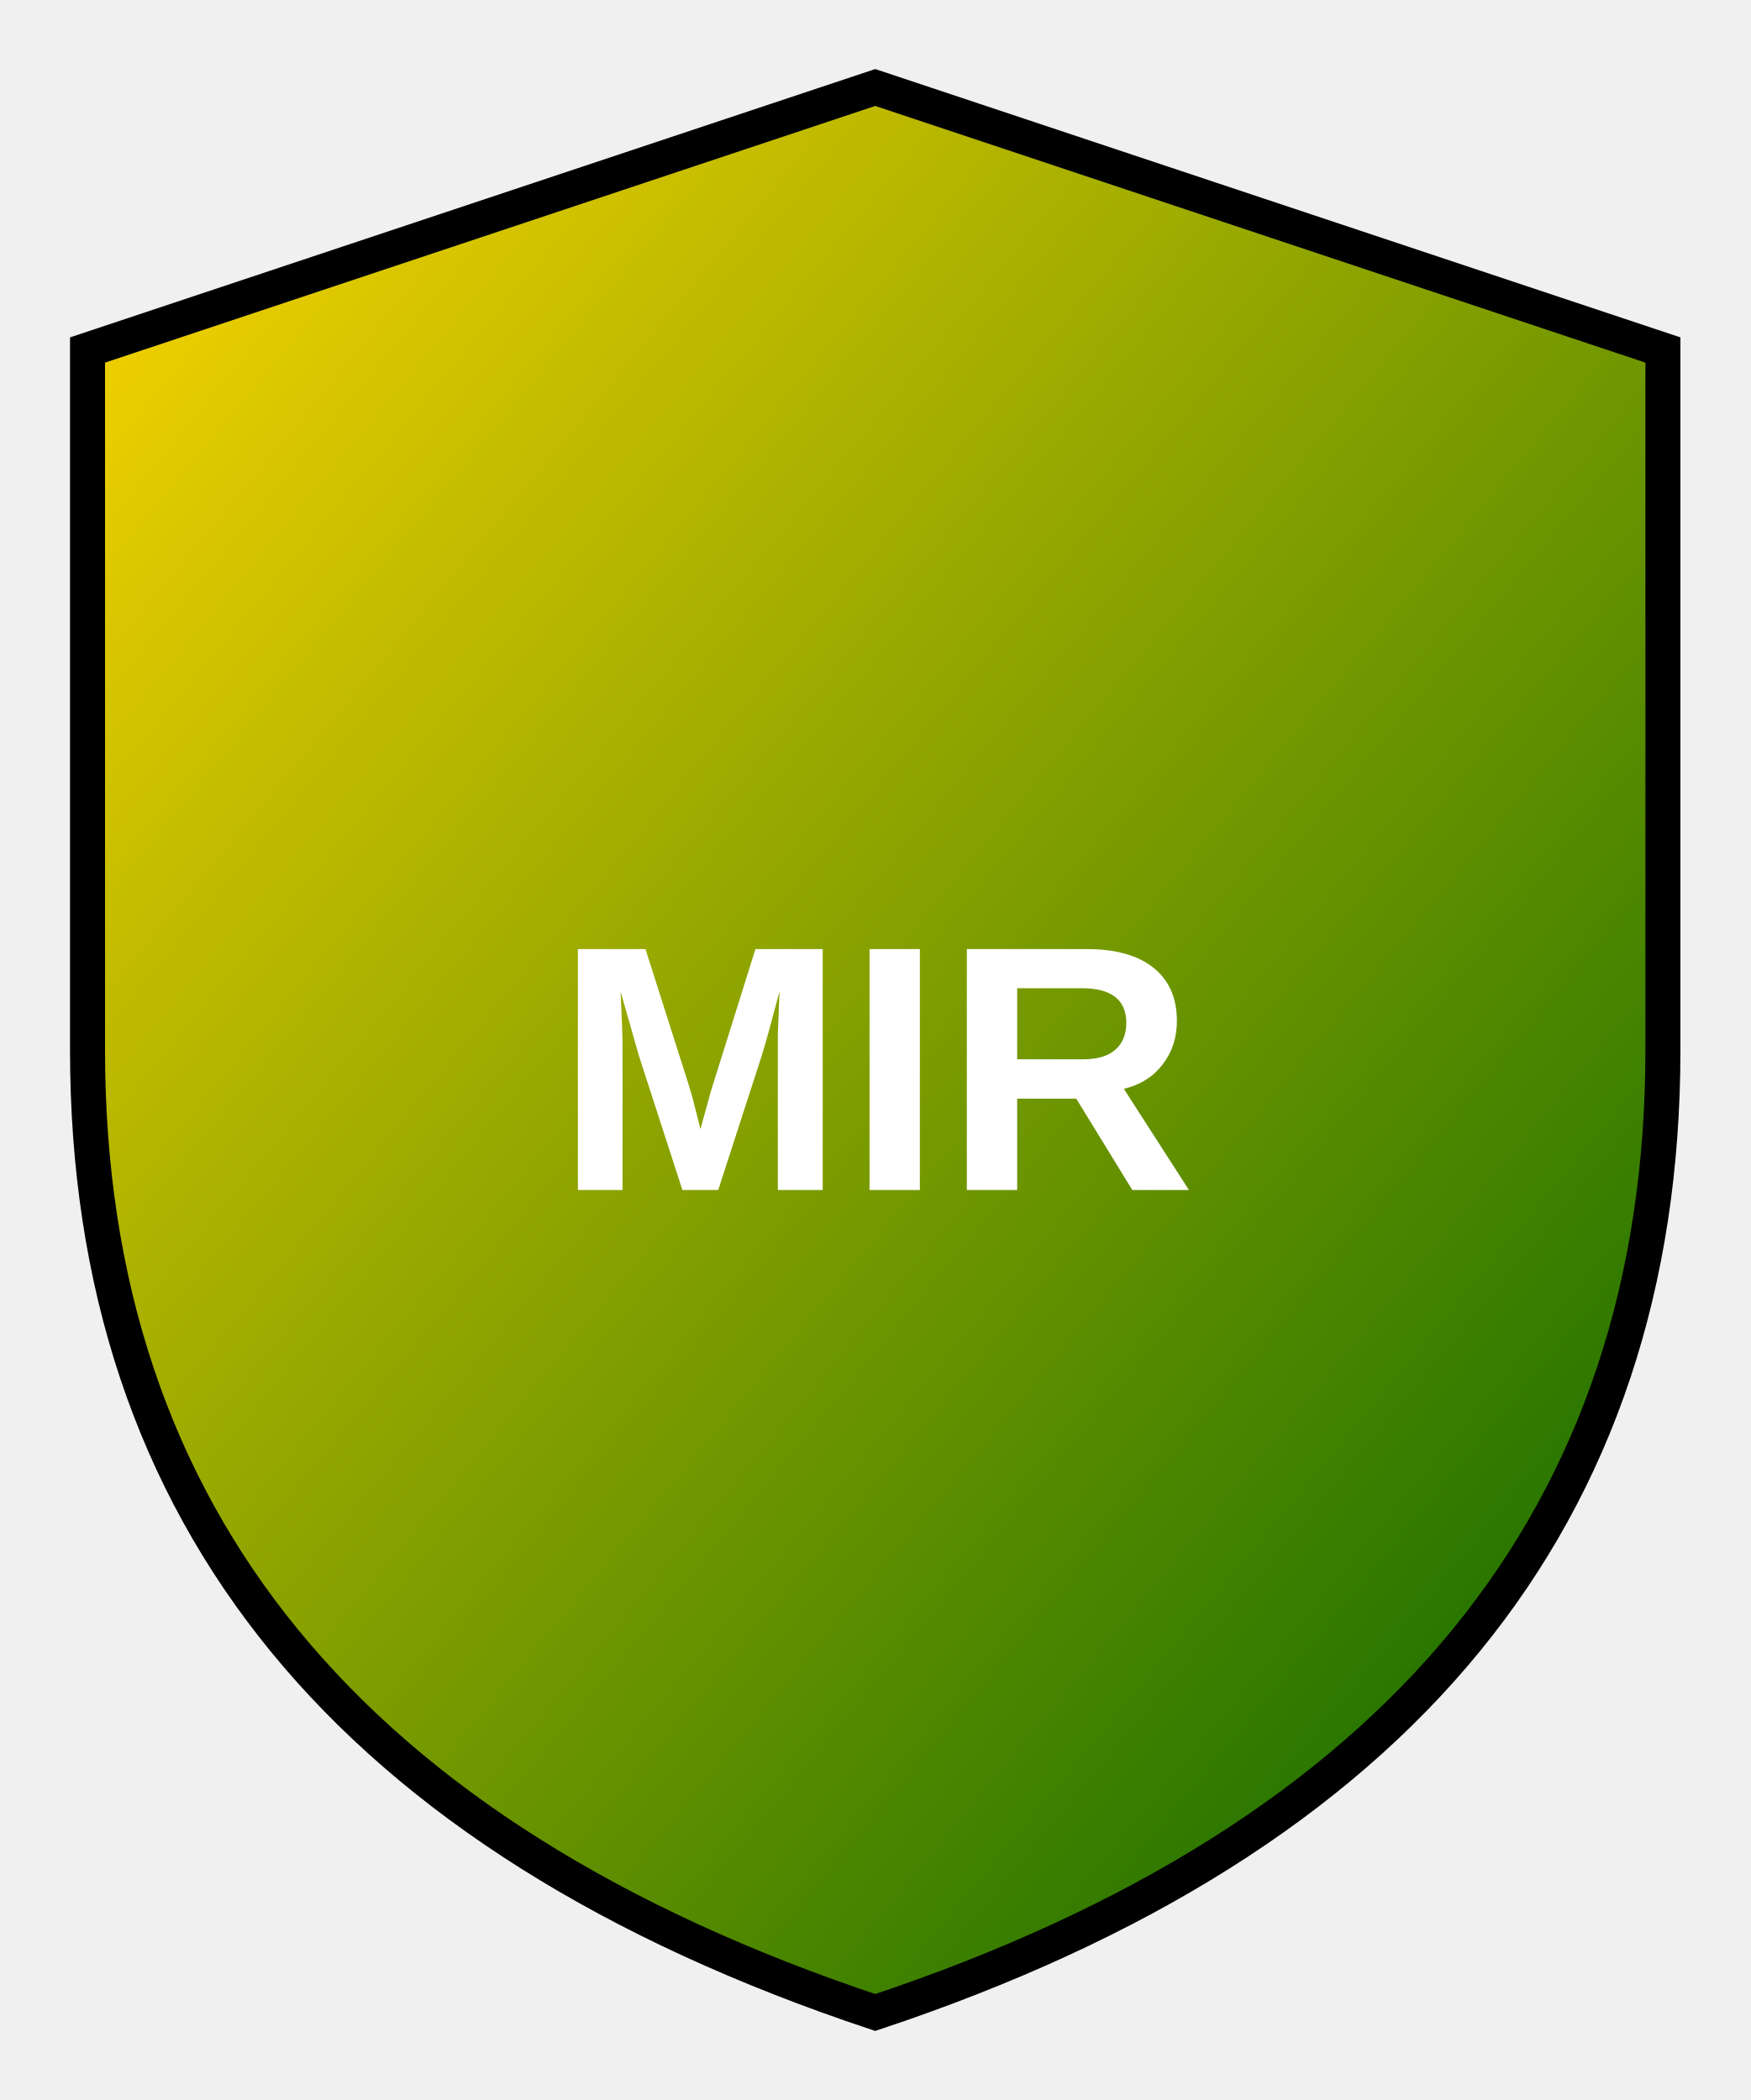
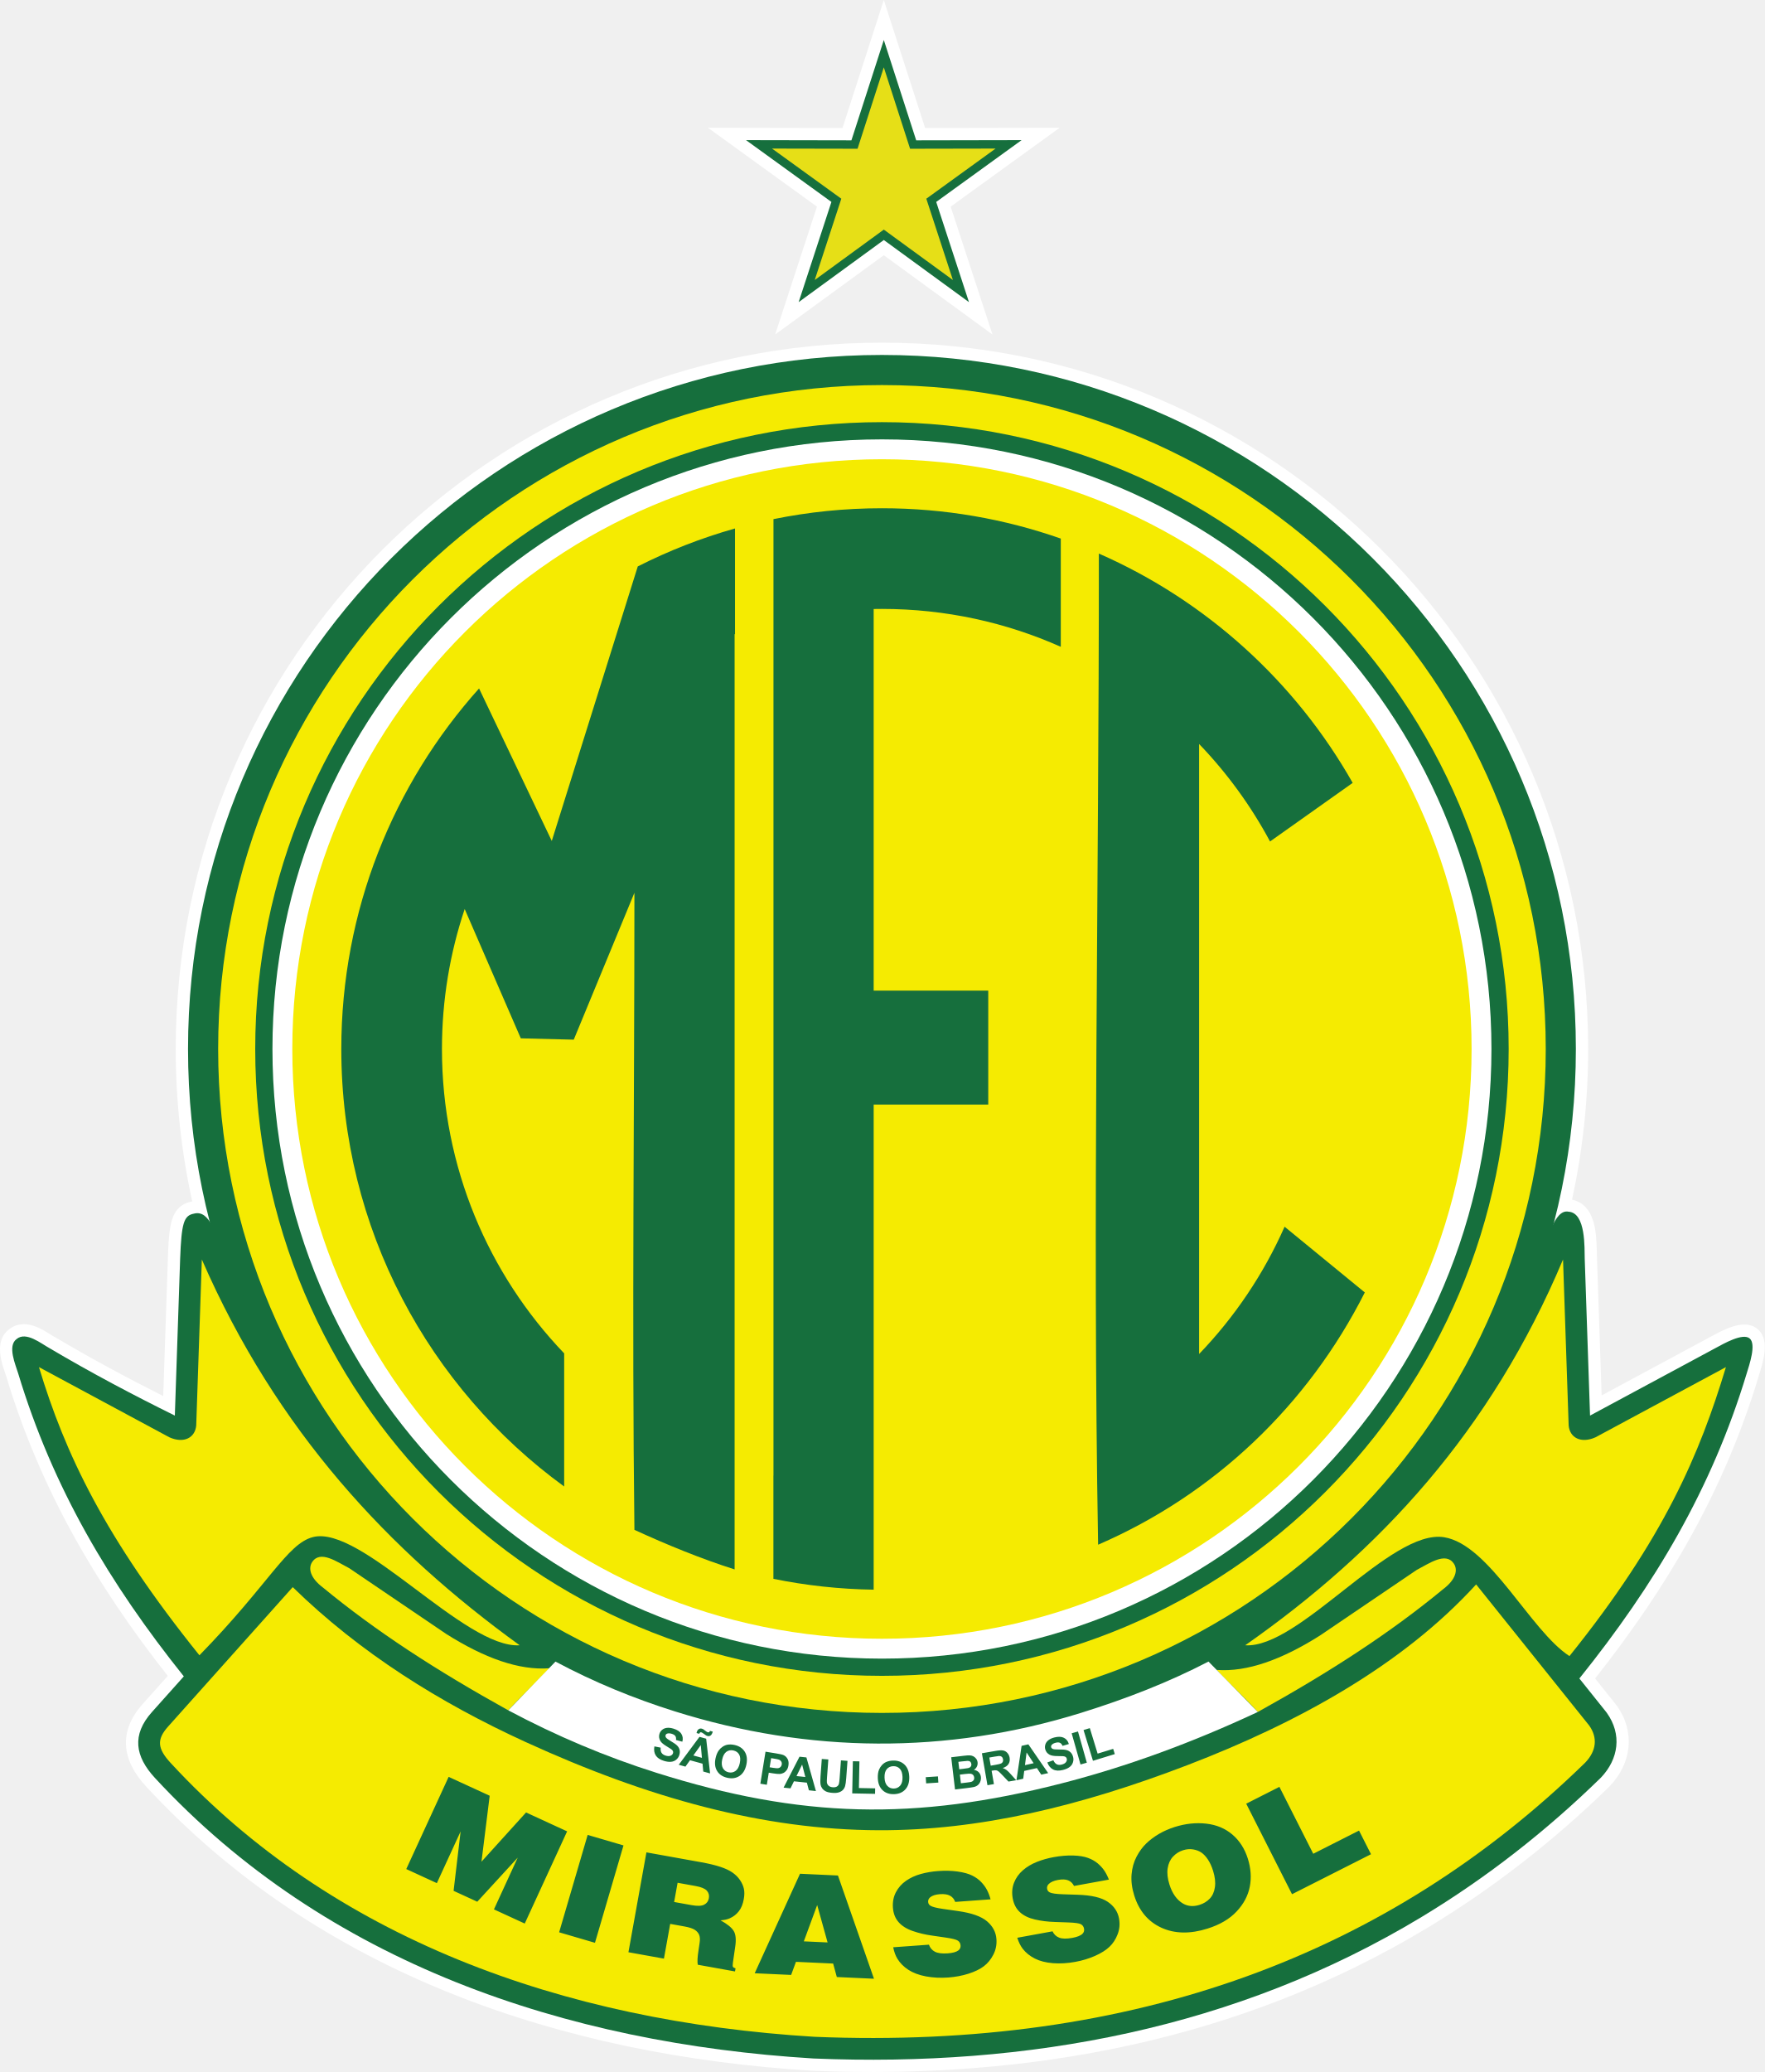
- <svg xmlns="http://www.w3.org/2000/svg" viewBox="0 0 100 120">
-   <defs>
-     <linearGradient id="g" x1="0" y1="0" x2="1" y2="1">
-       <stop offset="0%" stop-color="#FFD700" />
-       <stop offset="100%" stop-color="#006400" />
-     </linearGradient>
+ <svg xmlns="http://www.w3.org/2000/svg" version="1.1" width="418.046" height="490.72" viewBox="0 0 418.046 490.72" id="svg19">
+   <defs id="defs1">
+     <clipPath id="clip_0">
+       <path transform="matrix(1,0,0,-1,0,841.8898)" d="M 0,0 H 595.276 V 841.89 H 0 Z" clip-rule="evenodd" id="path1" />
+     </clipPath>
  </defs>
-   <path d="M50 5 L95 20 L95 60 Q95 100 50 115 Q5 100 5 60 L5 20 Z" fill="url(#g)" stroke="#000000" stroke-width="2" />
-   <text x="50" y="68" text-anchor="middle" font-family="Arial,sans-serif" font-size="20" font-weight="bold" fill="white" stroke="none" stroke-width="0.5">MIR</text>
+   <g clip-path="url(#clip_0)" id="g19" transform="matrix(2,0,0,2,-386.2525,-596.5296)" style="stroke-width:0.5">
+     <path transform="matrix(0.1,0,0,-0.1,0,841.8898)" d="m 3793.17,4015.54 c 3.4,-0.59 6.66,-1.8 9.65,-3.61 20.58,-12.48 19.22,-44.8 19.93,-65.78 1.83,-54.1 3.66,-108.19 5.5,-162.29 42.71,22.98 85.42,45.96 128.13,68.94 15.15,8.15 40.44,22.81 56.32,9.83 15.98,-13.07 6.26,-40.47 1.28,-56.93 -40.63,-134.39 -107.12,-247.86 -193.49,-357.04 8.17,-10.21 16.33,-20.42 24.49,-30.65 0.45,-0.56 0.89,-1.14 1.31,-1.73 22.03,-30.93 17.44,-68.08 -8.4,-95.1 -0.33,-0.34 -0.65,-0.67 -0.99,-0.99 -64.97,-63.37 -136.65,-119.52 -214.38,-166.42 -221.86,-133.88 -471.57,-180.27 -728.23,-169.66 -0.27,0.01 -0.54,0.02 -0.8,0.04 -296.02,18.09 -583.88,114.42 -789.44,336.89 -28.69,31.05 -32.85,64.91 -3.67,97.55 9.87,11.03 19.73,22.06 29.59,33.09 -85.26,108.3 -150.86,220.95 -191.11,354.02 -1.81,6 -4.03,11.65 -5.57,17.8 -3.43,13.66 -3.67,29.23 8.65,38.53 3.19,2.6 6.85,4.42 10.85,5.38 9.99,2.39 19.87,-0.99 28.63,-5.65 5.2,-2.77 9.96,-6.22 15.04,-8.96 l 0.27,-0.14 0.26,-0.16 c 41.7,-24.71 84.32,-47.62 127.58,-69.42 1.82,54.37 3.6,108.73 5.53,163.1 0.45,12.51 0.83,26.62 3.22,38.91 1.85,9.45 5.31,18.43 13.71,23.95 3.21,2.11 6.75,3.42 10.5,4.19 0.47,0.13 0.95,0.23 1.42,0.33 -12.79,58.13 -19.53,118.53 -19.53,180.5 0,461.94 374.48,836.42 836.42,836.42 461.94,0 836.43,-374.49 836.43,-836.42 0,-61.27 -6.59,-121 -19.1,-178.52 z m -766.19,1269.11 159.31,0.3 -129.06,-93.38 49.52,-151.42 -128.7,93.89 -128.7,-93.89 49.52,151.42 -129.06,93.38 159.3,-0.3 48.94,151.6" fill="#ffffff" fill-rule="evenodd" id="path2" style="stroke-width:0.5" />
+     <path transform="matrix(0.1,0,0,-0.1,0,841.8898)" d="m 2975.84,5015.93 c 453.91,0 821.88,-367.96 821.88,-821.87 0,-453.91 -367.97,-821.88 -821.88,-821.88 -453.91,0 -821.88,367.97 -821.88,821.88 0,453.91 367.97,821.87 821.88,821.87" fill="#166f3d" fill-rule="evenodd" id="path3" style="stroke-width:0.5" />
+     <path transform="matrix(0.1,0,0,-0.1,0,841.8898)" d="m 2975.84,4980.26 c 434.21,0 786.21,-351.99 786.21,-786.2 0,-434.21 -352,-786.2 -786.21,-786.2 -434.2,0 -786.2,351.99 -786.2,786.2 0,434.21 352,786.2 786.2,786.2" fill="#f5eb01" fill-rule="evenodd" id="path4" style="stroke-width:0.5" />
+     <path transform="matrix(0.1,0,0,-0.1,0,841.8898)" d="m 2975.84,4936.35 c 409.96,0 742.29,-332.34 742.29,-742.29 0,-409.95 -332.33,-742.29 -742.29,-742.29 -409.95,0 -742.29,332.34 -742.29,742.29 0,409.95 332.34,742.29 742.29,742.29" fill="#166f3d" fill-rule="evenodd" id="path5" style="stroke-width:0.5" />
+     <path transform="matrix(0.1,0,0,-0.1,0,841.8898)" d="m 2975.84,4915.96 c 398.7,0 721.9,-323.21 721.9,-721.9 0,-398.69 -323.2,-721.9 -721.9,-721.9 -398.69,0 -721.89,323.21 -721.89,721.9 0,398.69 323.2,721.9 721.89,721.9" fill="#ffffff" fill-rule="evenodd" id="path6" style="stroke-width:0.5" />
+     <path transform="matrix(0.1,0,0,-0.1,0,841.8898)" d="m 2975.84,4892.43 c 385.7,0 698.37,-312.67 698.37,-698.37 0,-385.7 -312.67,-698.37 -698.37,-698.37 -385.7,0 -698.37,312.67 -698.37,698.37 0,385.7 312.67,698.37 698.37,698.37" fill="#f5eb01" fill-rule="evenodd" id="path7" style="stroke-width:0.5" />
+     <path transform="matrix(0.1,0,0,-0.1,0,841.8898)" d="m 2975.84,4834.4 c 74.25,0 145.51,-12.68 211.82,-35.92 v -128.16 c -64.72,28.83 -136.39,44.87 -211.82,44.87 -3.27,0 -6.54,-0.03 -9.8,-0.09 0,-150.65 0,-301.3 0,-451.96 45.23,0 90.47,0 135.71,0 0,-44.96 0,-89.92 0,-134.88 -45.24,0 -90.48,0 -135.71,0 V 3775.95 3673.02 3553.8 c -40.61,0.61 -80.31,5 -118.75,12.84 v 122.29 l 0.07,-0.02 v 966.57 43.73 122.29 c 41.51,8.46 84.48,12.9 128.48,12.9 z m 256.91,-53.67 c 127.13,-55.75 232.68,-151.6 300.63,-271.55 l -97.88,-69.38 c -22.68,42.31 -51.02,81.13 -84.01,115.44 0,-240.79 0,-481.58 0,-722.36 41.97,43.64 76.42,94.59 101.24,150.74 l 95.01,-77.84 c -67.37,-133.37 -178.14,-239.1 -315.87,-298.73 -6.76,390.01 1.06,783.43 0.88,1173.68 z M 2801.34,3577.79 c -39.27,12.5 -78.87,28.61 -118.67,46.85 -3.04,250.91 0,503.34 0,754.39 -23.95,-57.97 -47.9,-115.94 -71.85,-173.92 -20.91,0.53 -41.82,1.05 -62.73,1.57 -22.15,51.04 -44.3,102.08 -66.45,153.12 -17.46,-52.07 -26.93,-107.8 -26.93,-165.74 0,-139.85 55.1,-266.83 144.76,-360.43 v -157.65 c -159.97,116.4 -263.97,305.09 -263.97,518.08 0,164.04 61.71,313.65 163.16,426.95 l 86.13,-180.6 101.85,325.09 c 36.52,18.52 75.04,33.64 115.17,44.95 v -125.06 l -0.47,-0.17 v -907.7 -74.63" fill="#166f3d" fill-rule="evenodd" id="path8" style="stroke-width:0.5" />
+     <path transform="matrix(0.1,0,0,-0.1,0,841.8898)" d="m 3391.03,3508.8 c 163.64,118.36 286.71,260.13 367.93,446.27 4.85,11.14 13.31,49.8 29.95,46.34 20.96,-1.11 18.89,-43.61 19.3,-55.75 2.1,-61.9 4.2,-123.8 6.3,-185.7 49.58,26.68 99.17,53.35 148.76,80.03 9.36,5.04 32,18.1 40.22,11.38 8.23,-6.73 -0.35,-31.29 -3.43,-41.46 -41.35,-136.74 -109.05,-250.26 -198.19,-361.28 10.59,-13.21 21.18,-26.44 31.74,-39.68 0.3,-0.38 0.55,-0.72 0.83,-1.11 18.01,-25.27 14.05,-54.54 -7.06,-76.61 -0.22,-0.22 -0.41,-0.41 -0.63,-0.63 -64.23,-62.64 -134.91,-118.01 -211.75,-164.38 -219.43,-132.42 -466.23,-178.08 -720.11,-167.58 -0.18,0.01 -0.34,0.02 -0.51,0.03 -292.66,17.88 -576.9,112.81 -779.65,332.24 -23.57,25.51 -27.64,50.99 -3.51,77.98 12.59,14.08 25.17,28.16 37.76,42.24 -88.16,110.22 -155.16,223.07 -196.19,358.78 -3.08,10.17 -13.03,32.57 -1.87,40.67 11.17,9.47 29.29,-5.55 38.65,-10.59 50.48,-29.91 99.87,-55.87 148.77,-80.03 2.1,61.9 4.2,123.8 6.29,185.7 1.59,41.95 4.23,51.12 16.17,53.39 19.91,5.46 26.58,-28.53 33.09,-43.98 81.22,-186.14 204.29,-327.91 367.93,-446.27 261.74,-145.26 389.87,-111.75 490.72,-111.04 162.45,1.14 238.1,68.22 338.49,111.04" fill="#166f3d" fill-rule="evenodd" id="path9" style="stroke-width:0.5" />
+     <path transform="matrix(0.1,0,0,-0.1,0,841.8898)" d="m 1977.39,3817.35 c 30.92,-102.24 77.52,-201.33 190.07,-341.25 82.33,84.25 103.82,132.07 134.41,139.97 57.32,14.81 179.79,-132.32 244.88,-128.1 -154.66,111.87 -287.75,253.6 -376.42,456.82 -2.22,-65.49 -4.44,-130.97 -6.66,-196.45 -1.24,-14.52 -14.45,-21.82 -31.76,-14.12 -51.51,27.71 -103.01,55.42 -154.52,83.13" fill="#f5eb01" fill-rule="evenodd" id="path10" style="stroke-width:0.5" />
+     <path transform="matrix(0.1,0,0,-0.1,0,841.8898)" d="m 3975.45,3817.35 c -30.91,-102.24 -72.78,-202.26 -185.32,-342.19 -46.38,30.04 -94.49,132.1 -148.52,140.76 -63.19,10.13 -171.65,-132.09 -235.51,-127.95 158.98,111.25 290.76,253.17 376.42,456.82 2.22,-65.49 4.44,-130.97 6.66,-196.45 1.23,-14.52 14.45,-21.82 31.76,-14.12 51.5,27.71 103.01,55.42 154.51,83.13" fill="#f5eb01" fill-rule="evenodd" id="path11" style="stroke-width:0.5" />
+     <path transform="matrix(0.1,0,0,-0.1,0,841.8898)" d="m 2581.87,3460.74 c -16.47,-18.04 -32.16,-31.76 -48.62,-49.8 -85.79,47.59 -156.81,93.7 -219.59,145.48 -14.78,11.12 -17.75,22.62 -12.58,30.24 9.68,14.27 29.26,0.09 43.95,-7.5 38.17,-25.88 76.33,-51.76 114.5,-77.64 45.31,-28.68 86.45,-43.47 122.34,-40.78" fill="#f5eb01" fill-rule="evenodd" id="path12" style="stroke-width:0.5" />
+     <path transform="matrix(0.1,0,0,-0.1,0,841.8898)" d="m 3372.38,3458.78 c 16.47,-18.04 32.16,-31.76 48.62,-49.8 85.79,47.59 156.81,93.7 219.59,145.48 14.78,11.12 17.75,22.61 12.58,30.24 -9.68,14.27 -29.26,0.09 -43.95,-7.5 -38.17,-25.88 -76.33,-51.76 -114.5,-77.64 -45.31,-28.68 -86.45,-43.47 -122.34,-40.78" fill="#f5eb01" fill-rule="evenodd" id="path13" style="stroke-width:0.5" />
+     <path transform="matrix(0.1,0,0,-0.1,0,841.8898)" d="m 2277.97,3556.82 c -51.34,-57.43 -96.24,-107.63 -147.58,-165.06 -13.94,-15.59 -12.68,-26.19 3.22,-43.4 191.44,-207.19 463.1,-305.75 762.34,-324.03 379.05,-15.67 680.19,97.76 912.85,324.67 13.44,14.05 14.86,29.68 4.71,43.92 -45.23,56.73 -88.69,110.37 -133.92,167.1 -87.39,-95.88 -211.7,-164.01 -341.43,-213.78 -128.32,-49.24 -247.43,-77.63 -365.73,-77.3 -137.47,0.38 -273.62,38.13 -418.59,104.45 -101.3,46.34 -196.02,105.39 -275.87,183.43" fill="#f5eb01" fill-rule="evenodd" id="path14" style="stroke-width:0.5" />
+     <path transform="matrix(0.1,0,0,-0.1,0,841.8898)" d="m 2589.18,3468.64 c -18.65,-19.24 -37.29,-38.47 -55.93,-57.7 57.07,-30.39 115.59,-55.08 175.53,-74 171.26,-54.05 306.28,-56.96 479.17,-12.68 78.23,20.04 155.89,48.62 233.05,84.72 -19.46,19.9 -38.93,39.8 -58.4,59.7 -46.62,-24.22 -96.83,-43.89 -150.77,-60.68 -159.5,-49.63 -322.89,-48.07 -481.38,1.72 -48.35,15.19 -95.54,34.52 -141.27,58.92" fill="#ffffff" fill-rule="evenodd" id="path15" style="stroke-width:0.5" />
+     <path transform="matrix(0.1,0,0,-0.1,0,841.8898)" d="m 2706.32,3368.22 7.46,-1.47 c -0.3,-2.55 0.04,-4.59 1.02,-6.12 0.99,-1.54 2.61,-2.65 4.86,-3.33 2.38,-0.72 4.32,-0.76 5.84,-0.11 1.51,0.65 2.47,1.65 2.88,3 0.26,0.87 0.23,1.68 -0.09,2.45 -0.32,0.76 -1.05,1.56 -2.18,2.39 -0.77,0.57 -2.58,1.69 -5.43,3.4 -3.66,2.18 -6.07,4.24 -7.24,6.17 -1.64,2.71 -2.01,5.52 -1.13,8.44 0.57,1.87 1.63,3.48 3.17,4.79 1.56,1.31 3.46,2.1 5.71,2.35 2.26,0.25 4.78,-0.04 7.6,-0.89 4.6,-1.4 7.76,-3.46 9.46,-6.21 1.71,-2.74 2.11,-5.83 1.19,-9.29 l -7.52,2 c 0.26,2 -0.01,3.56 -0.79,4.7 -0.79,1.14 -2.22,2.03 -4.29,2.66 -2.14,0.65 -3.95,0.71 -5.43,0.19 -0.95,-0.34 -1.57,-0.99 -1.86,-1.95 -0.26,-0.87 -0.12,-1.72 0.43,-2.56 0.69,-1.08 2.71,-2.59 6.05,-4.53 3.35,-1.94 5.74,-3.63 7.18,-5.06 1.46,-1.44 2.44,-3.09 2.93,-4.97 0.5,-1.87 0.4,-3.97 -0.3,-6.29 -0.64,-2.11 -1.82,-3.91 -3.54,-5.39 -1.73,-1.49 -3.8,-2.36 -6.21,-2.6 -2.41,-0.26 -5.21,0.11 -8.41,1.07 -4.64,1.4 -7.89,3.55 -9.73,6.45 -1.84,2.89 -2.38,6.47 -1.63,10.71 z m 65.97,-32 -8.08,2.22 -0.87,9.31 -14.85,4.09 -5.4,-7.58 -7.93,2.19 24.57,33.07 7.92,-2.18 z m -9.66,18.46 -1.37,15.12 -8.78,-12.32 z m -3.12,28.46 -3.26,0.9 c 0.09,0.39 0.16,0.69 0.22,0.91 0.49,1.76 1.3,3.01 2.42,3.72 1.11,0.72 2.36,0.89 3.7,0.52 0.6,-0.17 1.12,-0.38 1.59,-0.64 0.48,-0.28 1.3,-0.89 2.47,-1.85 1.18,-0.97 2.14,-1.56 2.91,-1.77 0.53,-0.14 1.03,-0.1 1.49,0.14 0.46,0.24 0.84,0.75 1.16,1.52 l 3.27,-0.89 c -0.66,-2.3 -1.53,-3.82 -2.63,-4.59 -1.11,-0.76 -2.31,-0.95 -3.62,-0.59 -0.58,0.16 -1.12,0.37 -1.64,0.64 -0.36,0.21 -1.23,0.84 -2.6,1.88 -1.38,1.04 -2.42,1.65 -3.13,1.84 -0.54,0.15 -1,0.1 -1.4,-0.15 -0.4,-0.24 -0.71,-0.78 -0.95,-1.59 z m 19.25,-28.96 c 0.83,3.82 2.1,6.91 3.81,9.27 1.25,1.73 2.8,3.2 4.6,4.4 1.81,1.2 3.67,1.98 5.58,2.35 2.56,0.48 5.37,0.39 8.43,-0.27 5.53,-1.19 9.59,-3.87 12.18,-8.02 2.57,-4.16 3.2,-9.3 1.88,-15.43 -1.31,-6.07 -3.99,-10.47 -8.02,-13.18 -4.04,-2.73 -8.82,-3.49 -14.33,-2.3 -5.59,1.21 -9.67,3.87 -12.23,8 -2.56,4.12 -3.19,9.18 -1.9,15.18 z m 7.87,-1.44 c -0.92,-4.26 -0.63,-7.69 0.86,-10.32 1.5,-2.62 3.76,-4.26 6.78,-4.91 3.03,-0.65 5.75,-0.1 8.17,1.66 2.42,1.76 4.09,4.82 5.03,9.19 0.93,4.3 0.68,7.72 -0.76,10.25 -1.43,2.53 -3.71,4.12 -6.85,4.8 -3.13,0.68 -5.89,0.15 -8.26,-1.58 -2.38,-1.74 -4.04,-4.76 -4.97,-9.09 z m 45.19,-28.71 6.12,37.92 12.27,-1.98 c 4.66,-0.75 7.65,-1.42 9,-2.03 2.08,-0.92 3.7,-2.46 4.86,-4.59 1.16,-2.15 1.5,-4.73 1.01,-7.74 -0.38,-2.34 -1.12,-4.22 -2.21,-5.67 -1.1,-1.46 -2.37,-2.53 -3.82,-3.23 -1.44,-0.69 -2.86,-1.07 -4.25,-1.15 -1.88,-0.06 -4.55,0.17 -8.01,0.73 l -4.98,0.8 -2.31,-14.3 z m 12.77,30.27 -1.75,-10.8 4.18,-0.67 c 3.01,-0.49 5.05,-0.61 6.12,-0.37 1.08,0.23 1.98,0.72 2.69,1.49 0.71,0.75 1.15,1.68 1.34,2.81 0.22,1.39 0,2.59 -0.66,3.62 -0.66,1.03 -1.59,1.76 -2.8,2.19 -0.88,0.31 -2.69,0.7 -5.45,1.14 z m 53.05,-38.96 -8.33,0.89 -2.38,9.04 -15.32,1.62 -4.09,-8.36 -8.18,0.86 18.86,36.63 8.18,-0.86 z m -12.53,16.65 -3.82,14.7 -6.65,-13.6 z m 19.48,21.34 7.76,-0.57 -1.53,-20.76 c -0.24,-3.3 -0.3,-5.44 -0.19,-6.42 0.22,-1.6 0.9,-2.92 2.06,-3.95 1.17,-1.05 2.82,-1.65 4.96,-1.81 2.17,-0.16 3.84,0.17 5.01,0.99 1.17,0.82 1.91,1.87 2.23,3.16 0.32,1.29 0.6,3.45 0.82,6.48 l 1.57,21.21 7.76,-0.57 -1.49,-20.14 c -0.34,-4.61 -0.78,-7.85 -1.34,-9.72 -0.57,-1.86 -1.45,-3.41 -2.67,-4.64 -1.21,-1.23 -2.79,-2.15 -4.72,-2.79 -1.93,-0.64 -4.4,-0.85 -7.43,-0.62 -3.64,0.26 -6.38,0.89 -8.2,1.87 -1.81,0.99 -3.23,2.19 -4.22,3.63 -1,1.44 -1.61,2.9 -1.84,4.41 -0.35,2.23 -0.36,5.5 -0.04,9.79 z m 36.05,-40.76 0.75,38.08 7.77,-0.15 -0.61,-31.59 19.25,-0.37 -0.12,-6.5 z m 30.3,18.11 c -0.14,3.91 0.34,7.22 1.42,9.92 0.8,1.99 1.94,3.79 3.39,5.4 1.46,1.6 3.07,2.81 4.84,3.63 2.36,1.09 5.11,1.7 8.23,1.81 5.67,0.19 10.25,-1.42 13.78,-4.81 3.51,-3.4 5.38,-8.23 5.59,-14.5 0.21,-6.2 -1.31,-11.12 -4.55,-14.74 -3.25,-3.63 -7.7,-5.53 -13.34,-5.73 -5.71,-0.2 -10.32,1.39 -13.81,4.77 -3.49,3.37 -5.34,8.12 -5.55,14.25 z m 7.97,0.53 c 0.16,-4.35 1.28,-7.62 3.37,-9.8 2.09,-2.17 4.68,-3.21 7.77,-3.1 3.1,0.1 5.6,1.31 7.52,3.6 1.9,2.3 2.78,5.68 2.63,10.14 -0.16,4.4 -1.23,7.66 -3.24,9.75 -2.01,2.11 -4.61,3.1 -7.82,2.99 -3.2,-0.11 -5.74,-1.3 -7.62,-3.55 -1.88,-2.27 -2.75,-5.61 -2.61,-10.03 z m 49.28,-6.79 -0.48,7.33 14.45,0.95 0.48,-7.33 z m 29.69,30.93 15.25,1.81 c 3.03,0.36 5.29,0.5 6.8,0.43 1.52,-0.09 2.9,-0.45 4.17,-1.1 1.26,-0.67 2.37,-1.6 3.31,-2.83 0.93,-1.23 1.5,-2.68 1.7,-4.32 0.21,-1.78 -0.08,-3.48 -0.86,-5.07 -0.78,-1.61 -1.96,-2.88 -3.51,-3.82 2.4,-0.4 4.31,-1.34 5.76,-2.83 1.43,-1.49 2.28,-3.33 2.54,-5.54 0.21,-1.74 0.01,-3.48 -0.6,-5.22 -0.62,-1.73 -1.56,-3.18 -2.85,-4.33 -1.27,-1.14 -2.93,-1.95 -4.95,-2.42 -1.26,-0.29 -4.35,-0.75 -9.26,-1.36 l -12.98,-1.54 z m 8.47,-5.42 1.04,-8.8 5.05,0.6 c 2.99,0.36 4.85,0.63 5.56,0.8 1.3,0.31 2.28,0.88 2.95,1.72 0.66,0.85 0.92,1.88 0.78,3.11 -0.14,1.18 -0.59,2.09 -1.32,2.75 -0.74,0.66 -1.76,0.98 -3.05,0.98 -0.78,0 -2.98,-0.21 -6.59,-0.64 z m 1.79,-15.13 1.22,-10.23 7.13,0.85 c 2.78,0.33 4.53,0.61 5.26,0.85 1.12,0.35 1.99,0.97 2.61,1.86 0.63,0.9 0.86,2.02 0.7,3.38 -0.13,1.15 -0.52,2.09 -1.18,2.82 -0.65,0.73 -1.52,1.22 -2.61,1.46 -1.09,0.24 -3.4,0.16 -6.9,-0.25 z m 32.66,-12.55 -6.57,37.84 16.1,2.79 c 4.04,0.71 7.05,0.87 8.99,0.51 1.96,-0.36 3.64,-1.31 5.04,-2.86 1.4,-1.55 2.3,-3.44 2.69,-5.67 0.49,-2.85 0.07,-5.34 -1.28,-7.47 -1.34,-2.14 -3.62,-3.74 -6.84,-4.8 1.8,-0.67 3.35,-1.49 4.61,-2.46 1.28,-0.97 3.08,-2.77 5.41,-5.4 l 5.89,-6.58 -9.14,-1.58 -6.91,7.31 c -2.47,2.59 -4.14,4.21 -5,4.85 -0.86,0.63 -1.72,1.02 -2.58,1.16 -0.86,0.15 -2.17,0.07 -3.94,-0.24 l -1.54,-0.27 2.74,-15.8 z m 3.88,23.15 5.65,0.98 c 3.67,0.64 5.92,1.2 6.78,1.67 0.86,0.46 1.49,1.12 1.87,1.97 0.38,0.85 0.47,1.84 0.28,2.98 -0.22,1.27 -0.74,2.24 -1.56,2.91 -0.81,0.67 -1.86,0.99 -3.13,0.98 -0.64,-0.01 -2.51,-0.3 -5.6,-0.83 l -5.96,-1.04 z m 68.03,-8.81 -8.17,-1.84 -5.16,7.8 -15.03,-3.39 -1.19,-9.23 -8.02,-1.81 6.1,40.74 8.01,1.81 z m -17.21,11.73 -8.34,12.7 -1.93,-15.01 z m 16.2,0.87 7.14,2.58 c 1.07,-2.34 2.4,-3.91 4.04,-4.72 1.63,-0.82 3.59,-0.93 5.87,-0.36 2.41,0.61 4.1,1.58 5.06,2.92 0.97,1.33 1.28,2.68 0.94,4.05 -0.23,0.88 -0.68,1.56 -1.35,2.06 -0.66,0.48 -1.7,0.79 -3.1,0.92 -0.95,0.09 -3.08,0.13 -6.4,0.12 -4.26,-0.01 -7.39,0.51 -9.38,1.56 -2.8,1.48 -4.57,3.7 -5.32,6.65 -0.48,1.9 -0.39,3.83 0.26,5.75 0.65,1.93 1.88,3.57 3.68,4.95 1.8,1.38 4.12,2.42 6.98,3.15 4.65,1.18 8.43,1.03 11.3,-0.45 2.88,-1.48 4.81,-3.92 5.8,-7.35 l -7.47,-2.16 c -0.81,1.84 -1.84,3.05 -3.11,3.62 -1.25,0.57 -2.94,0.6 -5.04,0.07 -2.17,-0.55 -3.75,-1.42 -4.75,-2.64 -0.64,-0.77 -0.84,-1.65 -0.6,-2.62 0.23,-0.88 0.79,-1.54 1.69,-1.98 1.15,-0.57 3.66,-0.82 7.53,-0.76 3.86,0.06 6.79,-0.16 8.76,-0.64 1.98,-0.48 3.67,-1.39 5.07,-2.75 1.39,-1.35 2.38,-3.2 2.98,-5.55 0.54,-2.14 0.45,-4.29 -0.27,-6.45 -0.71,-2.16 -2.03,-3.98 -3.97,-5.42 -1.94,-1.46 -4.53,-2.6 -7.77,-3.41 -4.7,-1.19 -8.59,-1.02 -11.66,0.52 -3.07,1.53 -5.37,4.31 -6.91,8.34 z m 39.32,-2.39 -10.48,36.95 7.49,2.12 10.48,-36.95 z m 14.75,4.37 -11.16,36.41 7.43,2.28 9.26,-30.2 18.42,5.64 1.9,-6.2" fill="#166f3d" id="path16" style="stroke-width:0.5" />
+     <path transform="matrix(0.1,0,0,-0.1,0,841.8898)" d="m 2412.44,3222.96 50.19,109.17 48.62,-22.35 -9.72,-78.1 52.78,58.3 48.65,-22.37 -50.19,-109.17 -36.49,16.77 28.16,61.26 -47.9,-52.18 -28.05,12.89 8.34,70.37 -28.16,-61.25 z m 181.06,-74.88 33.79,115.32 42.44,-12.44 -33.79,-115.31 z m 82.08,-23.61 21.31,118.26 64.84,-11.68 c 9.09,-1.64 16.62,-3.46 22.62,-5.43 5.99,-1.97 10.83,-4.24 14.5,-6.81 3.66,-2.58 6.61,-5.52 8.87,-8.89 2.27,-3.34 3.81,-6.74 4.58,-10.19 0.79,-3.47 0.76,-7.58 -0.1,-12.36 -1.07,-5.92 -2.99,-10.72 -5.84,-14.34 -2.82,-3.66 -6.38,-6.44 -10.69,-8.36 -3.02,-1.35 -6.71,-2.15 -11.01,-2.38 8.01,-4.4 13.21,-8.65 15.64,-12.7 2.43,-4.05 3.01,-10.28 1.74,-18.61 l -2.71,-18.78 c -0.37,-2.75 -0.35,-4.42 0.04,-4.98 0.49,-0.84 1.51,-1.42 3.08,-1.82 l -0.66,-3.67 -44.08,7.94 c -0.67,3.43 -0.37,9.03 0.83,16.77 l 1.29,8.76 c 0.67,4.04 0.51,7.29 -0.44,9.73 -0.97,2.44 -2.73,4.48 -5.27,6.12 -2.55,1.63 -6.6,2.94 -12.16,3.94 l -16.92,3.05 -7.41,-41.14 z m 54.13,59.5 20.77,-3.74 c 6.71,-1.21 11.64,-1.04 14.73,0.53 3.12,1.59 4.99,4.1 5.62,7.58 0.64,3.59 -0.17,6.6 -2.43,9.08 -2.26,2.45 -6.67,4.28 -13.26,5.46 l -21.32,3.84 z m 95.41,-84.39 53.68,117.83 44.93,-2.07 42.68,-122.25 -44.01,2.02 -4.38,15.97 -44.02,2.02 -5.72,-15.5 z m 74.01,80.76 -15.82,-42.97 28.14,-1.29 z m 205.37,6.77 -41.89,-3.04 c -1.26,3.4 -3.32,5.86 -6.2,7.38 -2.87,1.55 -6.86,2.14 -11.98,1.77 -5,-0.36 -8.8,-1.58 -11.32,-3.57 -1.86,-1.52 -2.72,-3.37 -2.56,-5.57 0.14,-1.89 0.98,-3.36 2.55,-4.41 2.2,-1.48 7.33,-2.81 15.29,-3.94 l 17.42,-2.48 c 16.13,-2.26 27.62,-6.3 34.46,-12.12 6.85,-5.81 10.57,-12.84 11.17,-21.11 0.48,-6.62 -0.73,-12.75 -3.66,-18.4 -2.9,-5.68 -6.67,-10.26 -11.26,-13.74 -4.58,-3.47 -10.63,-6.43 -18.18,-8.83 -7.53,-2.38 -15.53,-3.89 -23.98,-4.51 -9.27,-0.67 -18.07,-0.23 -26.4,1.32 -8.28,1.56 -15.24,4.18 -20.82,7.79 -5.57,3.65 -9.9,8.01 -13,13.1 -2.2,3.6 -3.86,8.13 -4.99,13.6 l 42.36,3.07 c 1.26,-3.74 3.59,-6.52 7.03,-8.31 3.4,-1.79 8.54,-2.44 15.31,-1.95 5.95,0.43 10.15,1.61 12.62,3.55 1.81,1.46 2.65,3.4 2.49,5.76 -0.18,2.42 -1.21,4.31 -3.09,5.67 -1.88,1.34 -6.8,2.6 -14.83,3.75 l -15.66,2.27 c -8.16,1.11 -15.86,2.93 -23.13,5.47 -7.25,2.5 -12.85,6.04 -16.77,10.57 -3.95,4.53 -6.14,10.21 -6.64,17.03 -0.48,6.72 0.67,12.81 3.52,18.28 2.84,5.45 6.84,9.96 12.02,13.57 5.15,3.58 11.03,6.27 17.58,8.08 6.54,1.8 13.33,2.95 20.39,3.45 8.38,0.61 16.16,0.41 23.22,-0.58 7.11,-1.02 12.82,-2.59 17.14,-4.74 4.32,-2.15 7.88,-4.73 10.7,-7.7 2.82,-2.97 5.08,-6.07 6.78,-9.23 1.69,-3.17 3.11,-6.92 4.31,-11.25 z m 140.16,23.37 -41.32,-7.53 c -1.62,3.24 -3.93,5.46 -6.95,6.66 -3.03,1.23 -7.06,1.39 -12.12,0.46 -4.93,-0.9 -8.56,-2.51 -10.86,-4.77 -1.69,-1.71 -2.34,-3.64 -1.94,-5.81 0.34,-1.86 1.33,-3.23 3,-4.1 2.36,-1.24 7.59,-2.01 15.64,-2.27 l 17.58,-0.58 c 16.28,-0.51 28.13,-3.29 35.57,-8.35 7.43,-5.02 11.89,-11.62 13.38,-19.77 1.19,-6.53 0.64,-12.75 -1.66,-18.69 -2.27,-5.96 -5.52,-10.92 -9.7,-14.87 -4.18,-3.95 -9.88,-7.55 -17.13,-10.74 -7.23,-3.18 -15.02,-5.55 -23.35,-7.07 -9.14,-1.67 -17.95,-2.18 -26.38,-1.54 -8.41,0.65 -15.61,2.5 -21.54,5.5 -5.94,3.03 -10.71,6.9 -14.34,11.61 -2.58,3.35 -4.72,7.67 -6.43,12.99 l 41.78,7.62 c 1.65,-3.58 4.27,-6.09 7.88,-7.5 3.58,-1.41 8.76,-1.5 15.44,-0.29 5.86,1.07 9.92,2.7 12.16,4.89 1.64,1.65 2.27,3.66 1.84,6 -0.43,2.39 -1.66,4.15 -3.67,5.3 -2.02,1.13 -7.05,1.85 -15.16,2.13 l -15.8,0.56 c -8.23,0.23 -16.08,1.21 -23.59,2.94 -7.47,1.72 -13.42,4.62 -17.81,8.71 -4.42,4.08 -7.22,9.49 -8.44,16.22 -1.2,6.62 -0.72,12.8 1.52,18.55 2.24,5.72 5.74,10.64 10.49,14.78 4.73,4.11 10.29,7.43 16.61,9.93 6.31,2.5 12.93,4.37 19.89,5.64 8.27,1.5 16.02,2.14 23.16,1.92 7.17,-0.24 13.02,-1.19 17.54,-2.87 4.53,-1.67 8.35,-3.84 11.48,-6.49 3.12,-2.65 5.7,-5.48 7.73,-8.45 2.02,-2.96 3.83,-6.54 5.5,-10.72 z m 116.77,-58.02 c -20.57,-6.49 -38.73,-6.16 -54.49,0.99 -15.77,7.19 -26.52,19.9 -32.28,38.18 -2.75,8.73 -3.8,17.03 -3.18,24.87 0.66,7.85 2.66,14.91 5.96,21.2 3.31,6.28 7.19,11.51 11.56,15.7 4.39,4.2 9.43,7.95 15.1,11.28 5.7,3.3 11.87,6.02 18.56,8.12 12.7,4.01 25.13,5.31 37.27,3.95 12.17,-1.38 22.51,-5.71 30.98,-12.94 8.5,-7.25 14.59,-16.77 18.29,-28.5 3.61,-11.49 4.38,-22.57 2.3,-33.27 -2.09,-10.7 -7.31,-20.5 -15.66,-29.38 -8.34,-8.88 -19.8,-15.6 -34.41,-20.2 z m -9.42,28.11 c 4.78,1.51 8.79,3.96 12.08,7.37 3.28,3.4 5.31,7.95 6.13,13.69 0.8,5.71 0.06,12.14 -2.2,19.32 -1.62,5.15 -3.64,9.58 -6.06,13.23 -2.42,3.68 -5.02,6.42 -7.73,8.3 -2.75,1.86 -6.01,3.11 -9.8,3.75 -3.83,0.66 -7.79,0.34 -11.94,-0.97 -4.59,-1.45 -8.58,-3.98 -11.94,-7.59 -3.35,-3.6 -5.43,-8.2 -6.31,-13.84 -0.86,-5.61 -0.15,-11.99 2.11,-19.16 3.38,-10.76 8.78,-18.28 16.17,-22.62 5.78,-3.27 12.26,-3.75 19.49,-1.48 z m 109.53,12.62 -54.27,107.21 39.31,19.9 40.1,-79.22 54.22,27.45 14.18,-27.99" fill="#166f3d" id="path17" style="stroke-width:0.5" />
+     <path transform="matrix(0.1,0,0,-0.1,0,841.8898)" d="m 3016.4,5270.08 124.86,0.24 -101.15,-73.19 38.81,-118.67 -100.87,73.58 -100.87,-73.58 38.81,118.67 -101.15,73.19 124.85,-0.24 38.36,118.82" fill="#166f3d" fill-rule="evenodd" id="path18" style="stroke-width:0.5" />
+     <path transform="matrix(0.1,0,0,-0.1,0,841.8898)" d="m 2978.05,5356.5 31.11,-96.39 101.28,0.2 -82.05,-59.37 31.48,-96.26 -81.82,59.68 -81.82,-59.68 31.48,96.26 -82.05,59.37 101.28,-0.2" fill="#e6df17" fill-rule="evenodd" id="path19" style="stroke-width:0.5" />
+   </g>
</svg>
